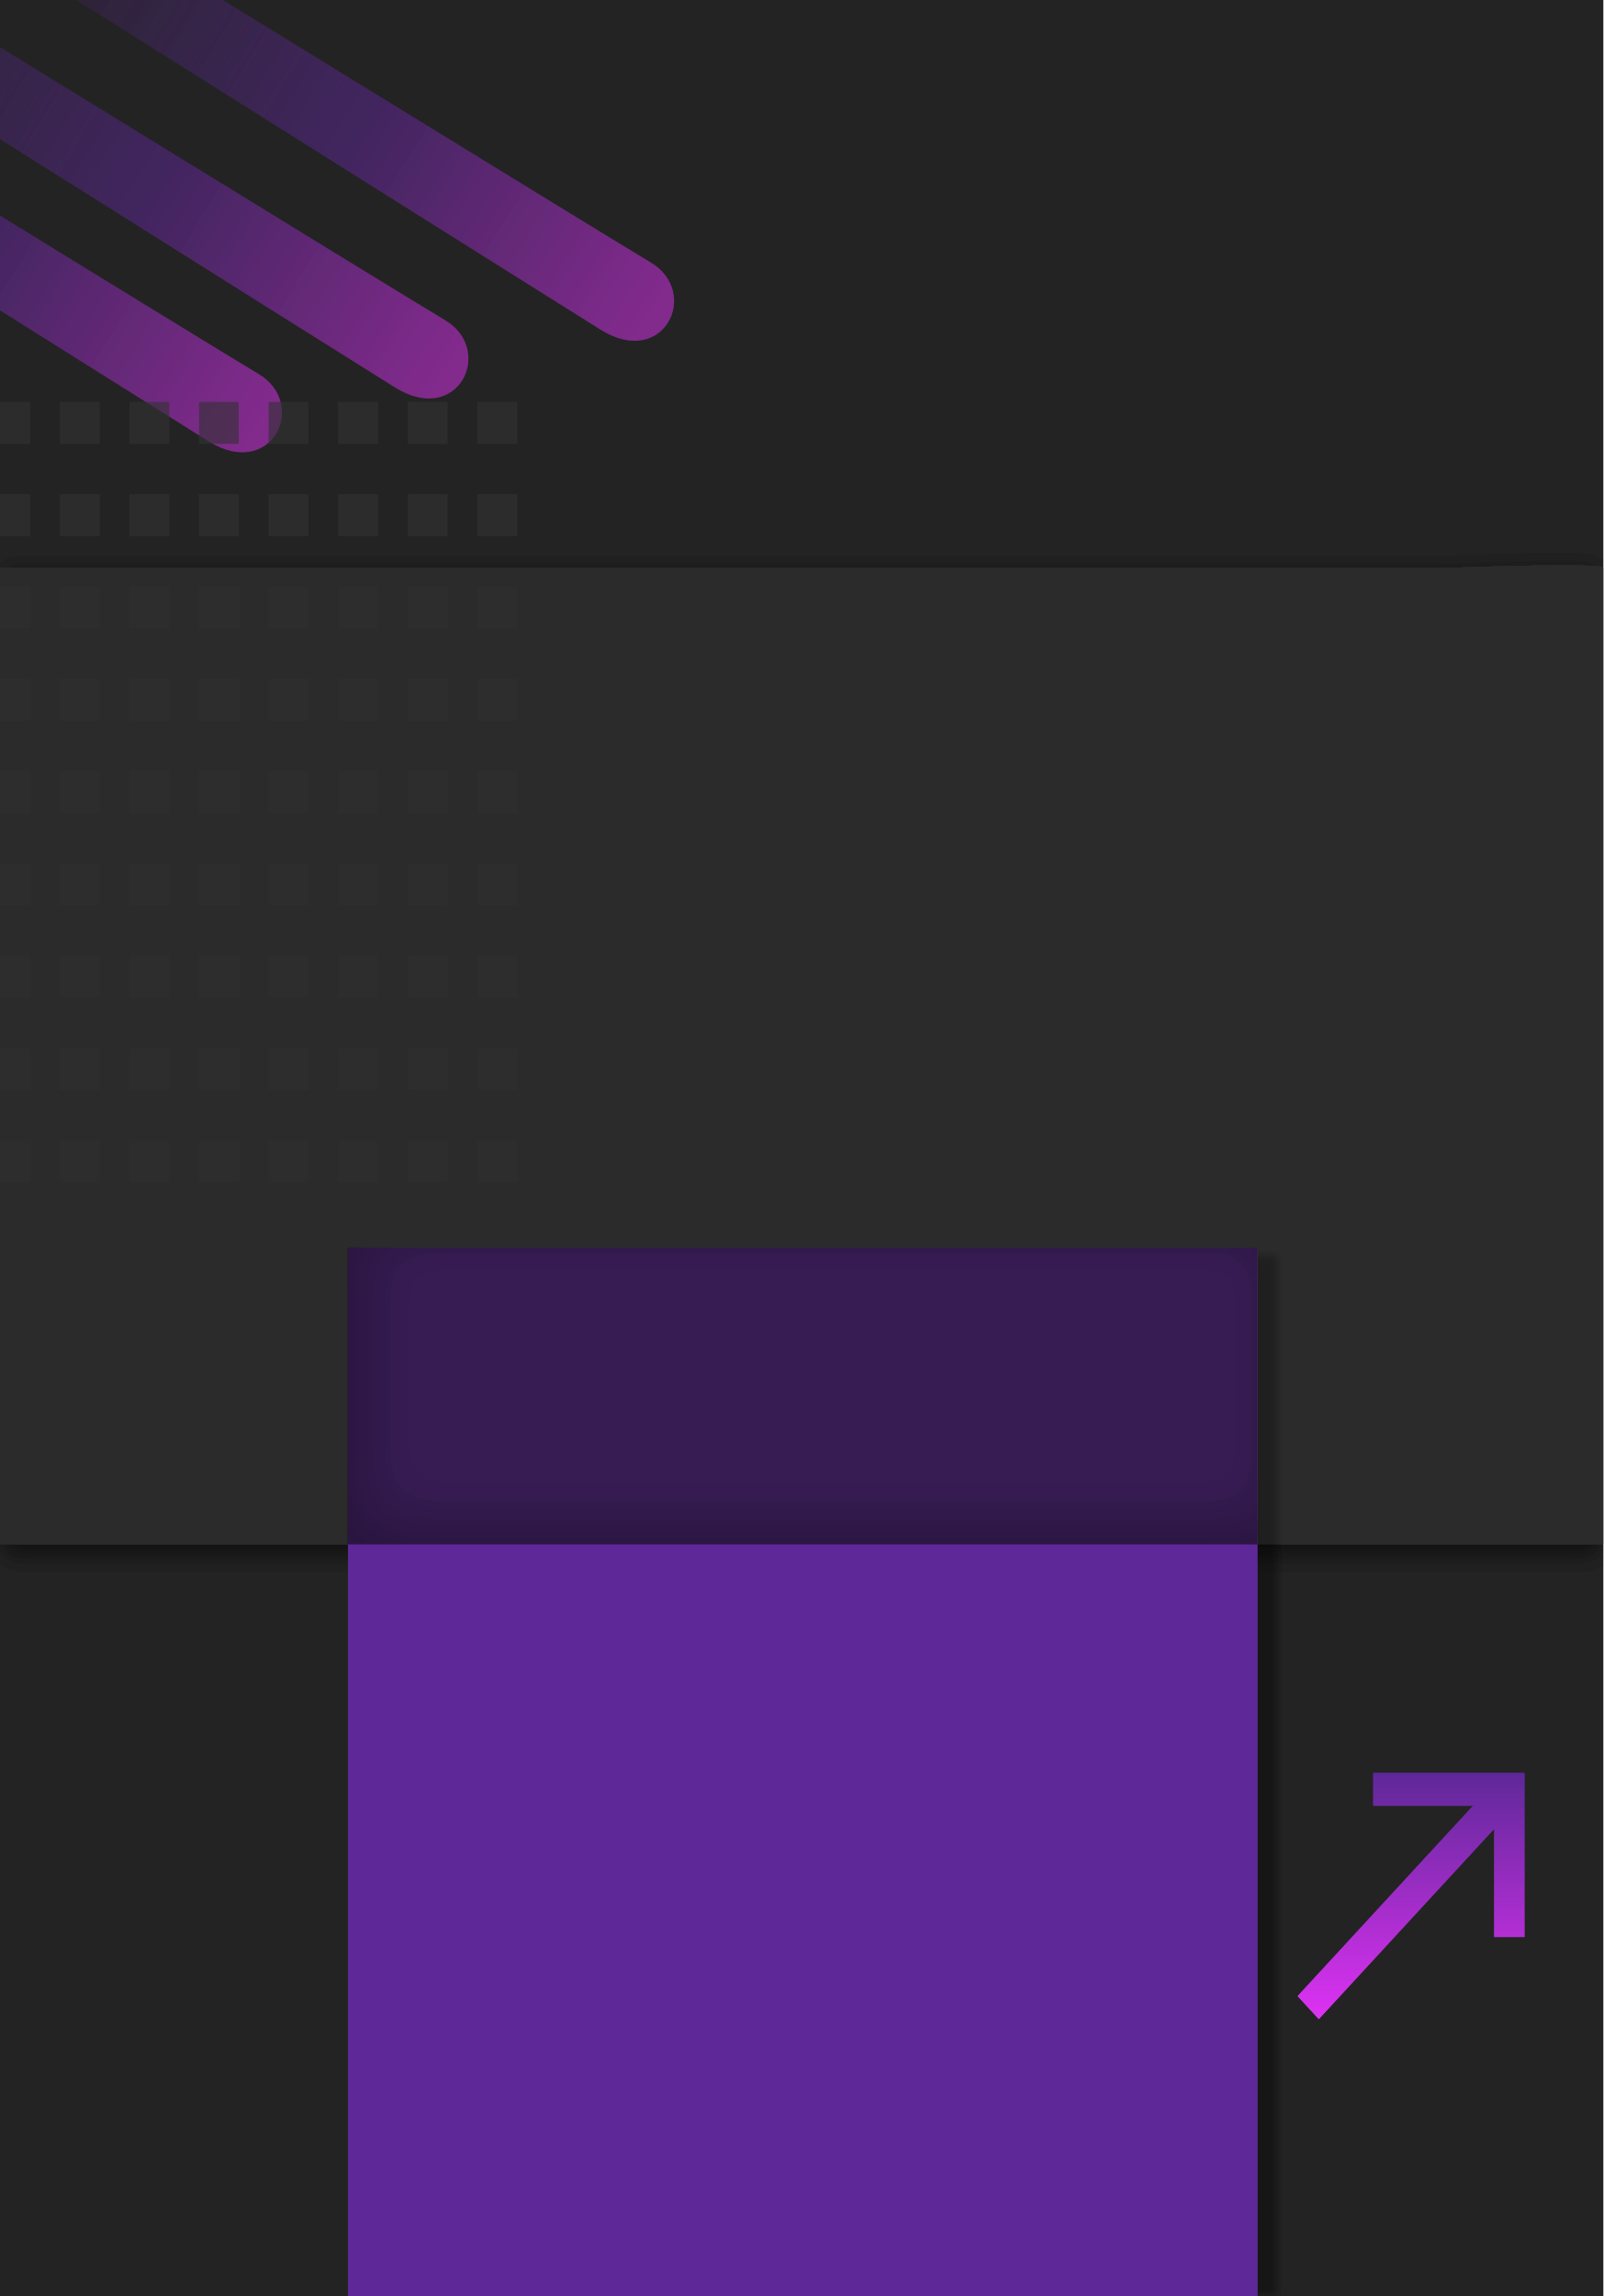
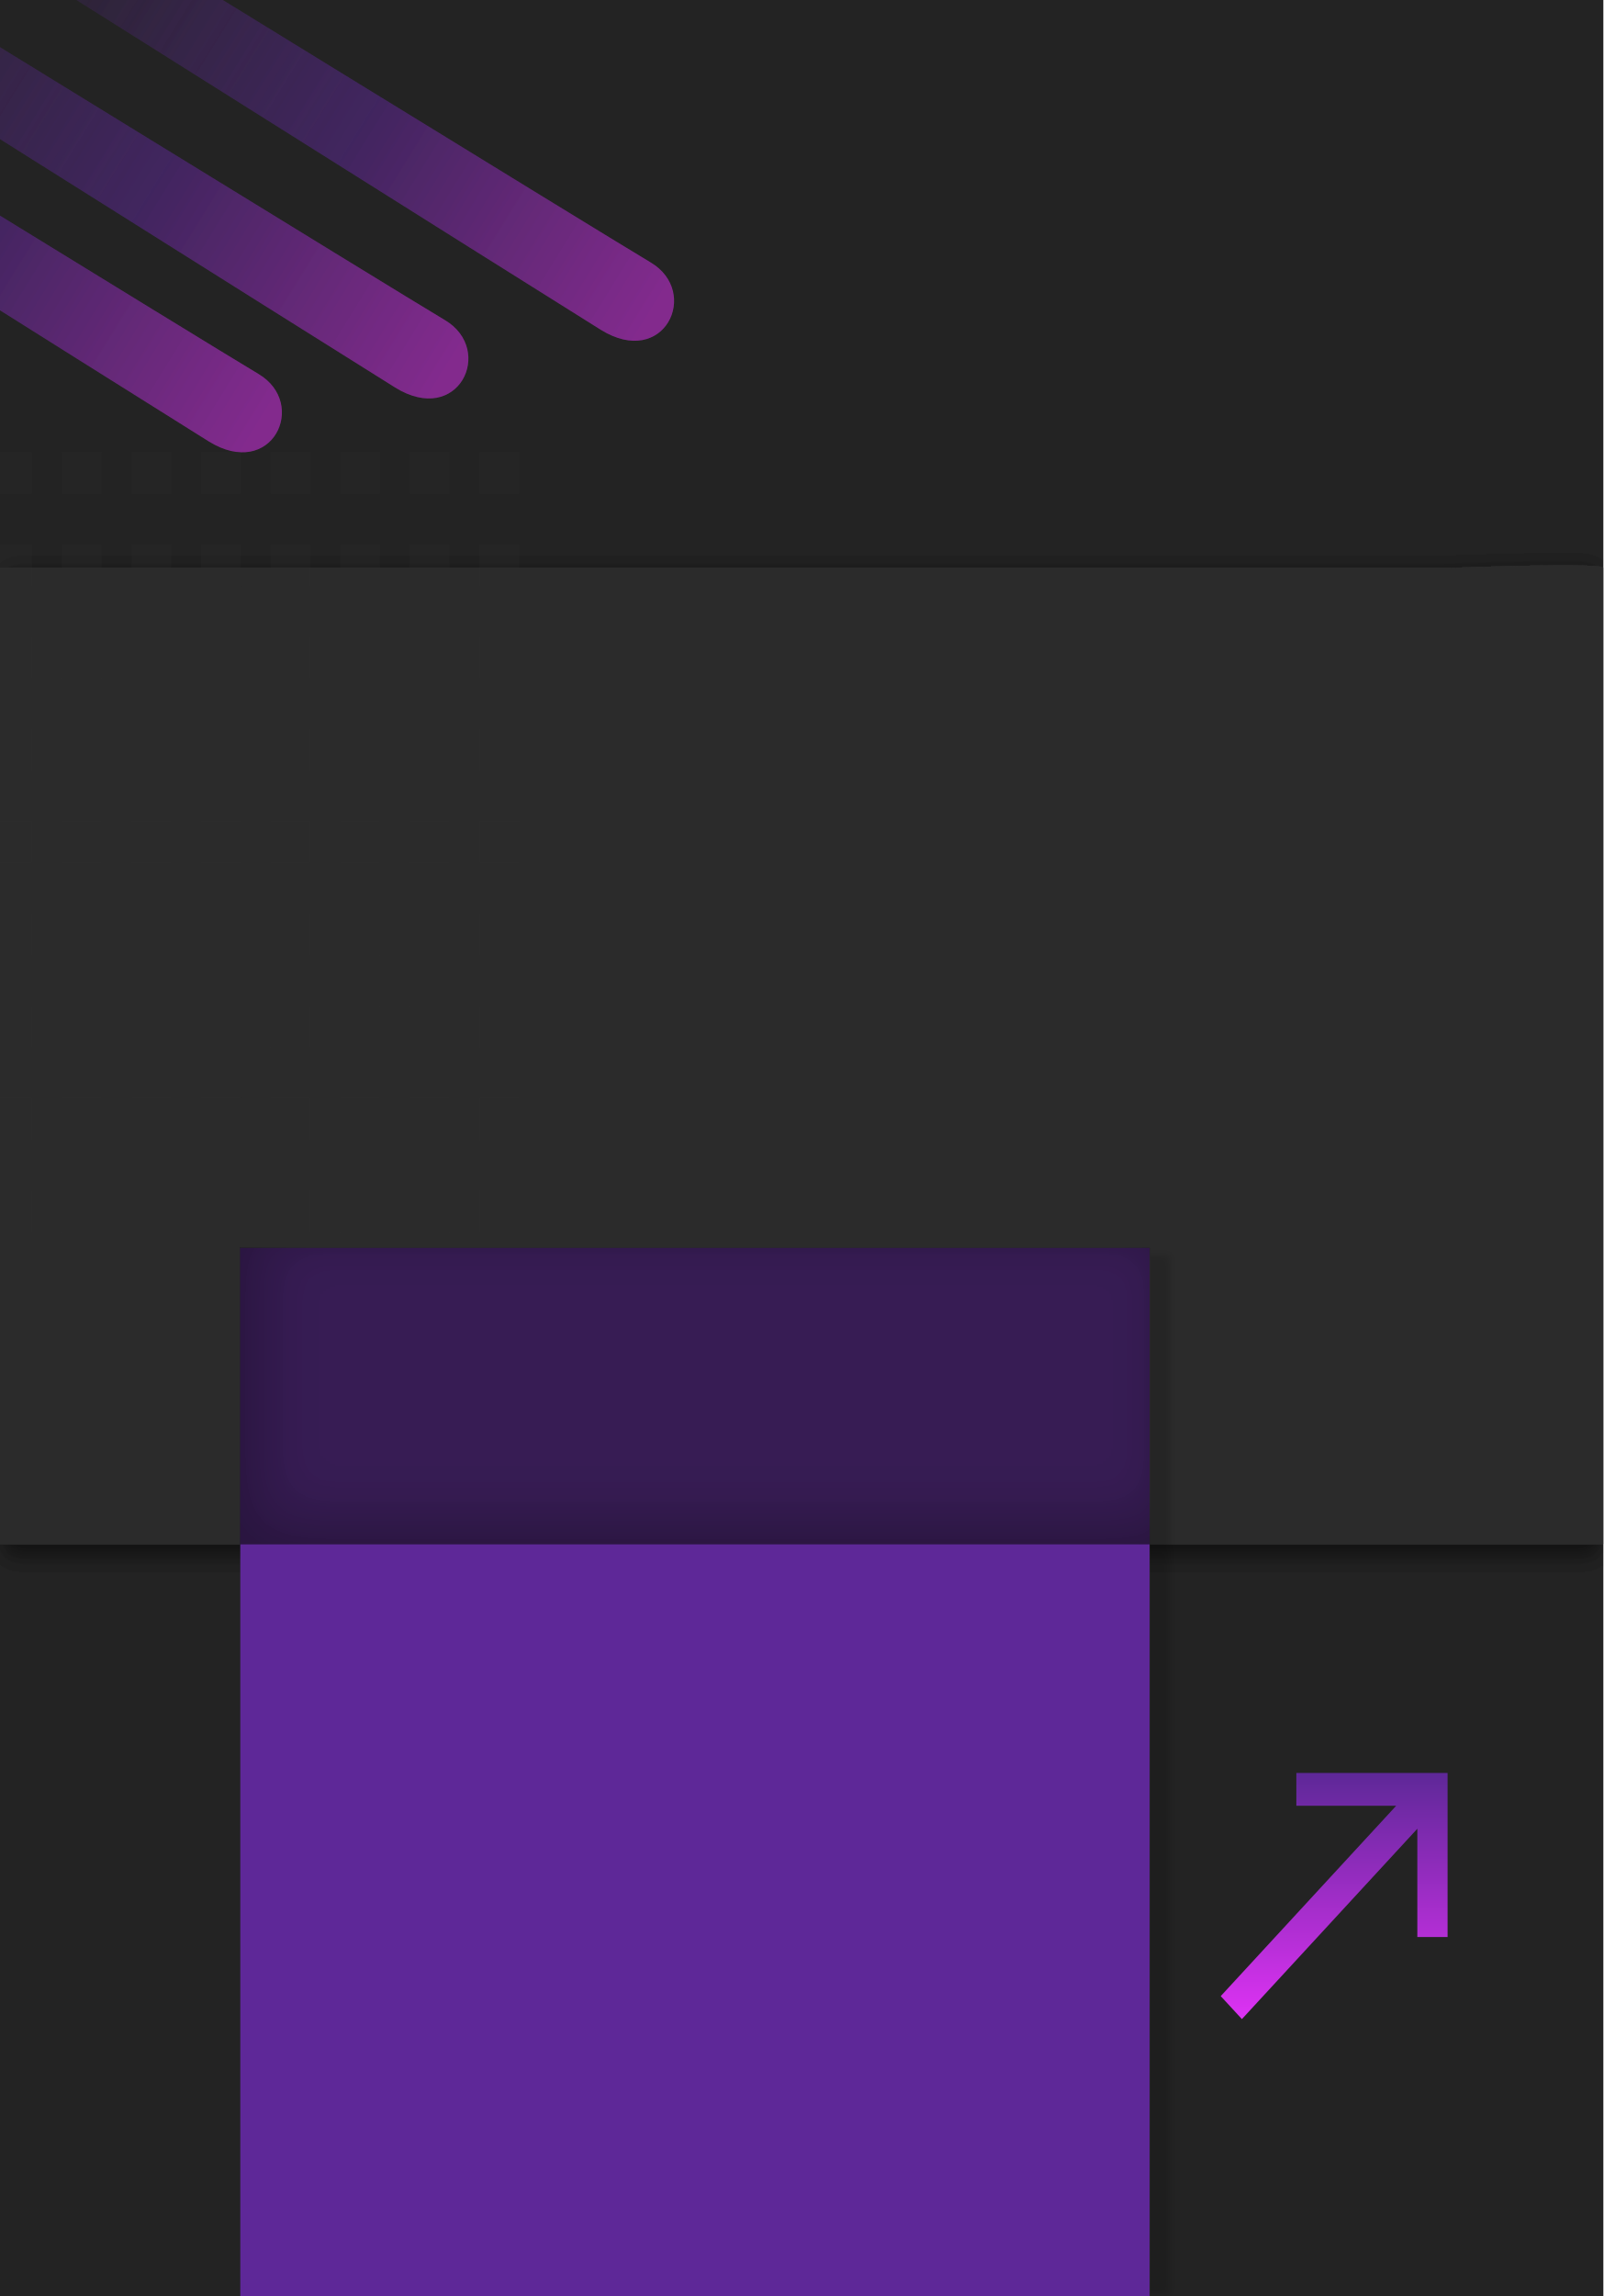
<svg xmlns="http://www.w3.org/2000/svg" width="834" height="1194" viewBox="0 0 834 1194" fill="none">
  <g clip-path="url(#clip0_60_826)">
    <rect width="834" height="1194" fill="#232323" />
    <g filter="url(#filter0_d_60_826)">
      <path d="M-2 295.333C297.151 295.333 475.875 295.333 754.865 295.333C754.865 295.333 834 292.334 834 295.332V525.182V803H-2V295.333Z" fill="#2B2B2B" />
    </g>
    <path d="M108.5 229.5C75.5 209 -239 11 -239 11H-164.5C-164.5 11 108.5 179 134.5 194.5C160.5 210 141.5 250 108.5 229.5Z" fill="url(#paint0_linear_60_826)" fill-opacity="0.3" />
    <path d="M205.5 201.5C172.5 181 -142 -17 -142 -17H-67.5C-67.5 -17 205.5 151 231.5 166.5C257.5 182 238.5 222 205.5 201.5Z" fill="url(#paint1_linear_60_826)" fill-opacity="0.3" />
    <path d="M312.5 171.5C279.5 151 -35 -47 -35 -47H39.5C39.5 -47 312.5 121 338.5 136.5C364.5 152 345.5 192 312.5 171.5Z" fill="url(#paint2_linear_60_826)" fill-opacity="0.3" />
+     <path d="M646.013 1050L635 1038.05L726.253 939.067H674.333V922H753V1007.33H737.267V951.013L646.013 1050Z" fill="url(#paint3_linear_60_826)" />
    <g filter="url(#filter1_d_60_826)">
-       <rect x="181" y="649" width="473" height="545" fill="#5E2898" />
-     </g>
-     <g filter="url(#filter2_i_60_826)">
-       <rect x="654" y="803" width="473" height="154" transform="rotate(180 654 803)" fill="#101010" fill-opacity="0.5" />
-     </g>
-     <path d="M686.013 1050L675 1038.05L766.253 939.067H714.333V922H793V1007.33H777.267V951.013L686.013 1050Z" fill="url(#paint3_linear_60_826)" />
-     <rect x="-5.03" y="209" width="20.681" height="21.823" fill="#303030" fill-opacity="0.5" />
-     <rect x="-5.03" y="257.011" width="20.681" height="21.823" fill="#303030" fill-opacity="0.5" />
-     <rect x="-5.03" y="305.021" width="20.681" height="21.823" fill="#303030" fill-opacity="0.5" />
-     <rect x="-5.03" y="353.032" width="20.681" height="21.823" fill="#303030" fill-opacity="0.5" />
-     <rect x="-5.03" y="401.043" width="20.681" height="21.823" fill="#303030" fill-opacity="0.5" />
-     <rect x="-5.03" y="449.054" width="20.681" height="21.823" fill="#303030" fill-opacity="0.5" />
-     <rect x="-5.03" y="497.064" width="20.681" height="21.823" fill="#303030" fill-opacity="0.5" />
-     <rect x="-5.03" y="545.075" width="20.681" height="21.823" fill="#303030" fill-opacity="0.5" />
-     <rect x="-5.03" y="593.086" width="20.681" height="21.823" fill="#303030" fill-opacity="0.5" />
-     <rect x="31.163" y="209" width="20.681" height="21.823" fill="#303030" fill-opacity="0.5" />
-     <rect x="31.163" y="257.011" width="20.681" height="21.823" fill="#303030" fill-opacity="0.5" />
-     <rect x="31.163" y="305.021" width="20.681" height="21.823" fill="#303030" fill-opacity="0.5" />
-     <rect x="31.163" y="353.032" width="20.681" height="21.823" fill="#303030" fill-opacity="0.5" />
-     <rect x="31.163" y="401.043" width="20.681" height="21.823" fill="#303030" fill-opacity="0.5" />
-     <rect x="31.163" y="449.054" width="20.681" height="21.823" fill="#303030" fill-opacity="0.5" />
-     <rect x="31.163" y="497.064" width="20.681" height="21.823" fill="#303030" fill-opacity="0.5" />
-     <rect x="31.163" y="545.075" width="20.681" height="21.823" fill="#303030" fill-opacity="0.5" />
-     <rect x="31.163" y="593.086" width="20.681" height="21.823" fill="#303030" fill-opacity="0.5" />
-     <rect x="67.356" y="209" width="20.681" height="21.823" fill="#303030" fill-opacity="0.5" />
-     <rect x="67.356" y="257.011" width="20.681" height="21.823" fill="#303030" fill-opacity="0.5" />
-     <rect x="67.356" y="305.021" width="20.681" height="21.823" fill="#303030" fill-opacity="0.5" />
-     <rect x="67.356" y="353.032" width="20.681" height="21.823" fill="#303030" fill-opacity="0.5" />
-     <rect x="67.356" y="401.043" width="20.681" height="21.823" fill="#303030" fill-opacity="0.5" />
-     <rect x="67.356" y="449.054" width="20.681" height="21.823" fill="#303030" fill-opacity="0.5" />
-     <rect x="67.356" y="497.064" width="20.681" height="21.823" fill="#303030" fill-opacity="0.5" />
-     <rect x="67.356" y="545.075" width="20.681" height="21.823" fill="#303030" fill-opacity="0.5" />
-     <rect x="67.356" y="593.086" width="20.681" height="21.823" fill="#303030" fill-opacity="0.5" />
-     <rect x="103.548" y="209" width="20.681" height="21.823" fill="#303030" fill-opacity="0.5" />
-     <rect x="103.548" y="257.011" width="20.681" height="21.823" fill="#303030" fill-opacity="0.5" />
-     <rect x="103.548" y="305.021" width="20.681" height="21.823" fill="#303030" fill-opacity="0.5" />
-     <rect x="103.548" y="353.032" width="20.681" height="21.823" fill="#303030" fill-opacity="0.5" />
-     <rect x="103.548" y="401.043" width="20.681" height="21.823" fill="#303030" fill-opacity="0.5" />
-     <rect x="103.548" y="449.054" width="20.681" height="21.823" fill="#303030" fill-opacity="0.5" />
-     <rect x="103.548" y="497.064" width="20.681" height="21.823" fill="#303030" fill-opacity="0.5" />
-     <rect x="103.548" y="545.075" width="20.681" height="21.823" fill="#303030" fill-opacity="0.5" />
-     <rect x="103.548" y="593.086" width="20.681" height="21.823" fill="#303030" fill-opacity="0.5" />
-     <rect x="139.741" y="209" width="20.681" height="21.823" fill="#303030" fill-opacity="0.5" />
-     <rect x="139.741" y="257.011" width="20.681" height="21.823" fill="#303030" fill-opacity="0.5" />
-     <rect x="139.741" y="305.021" width="20.681" height="21.823" fill="#303030" fill-opacity="0.5" />
-     <rect x="139.741" y="353.032" width="20.681" height="21.823" fill="#303030" fill-opacity="0.5" />
-     <rect x="139.741" y="401.043" width="20.681" height="21.823" fill="#303030" fill-opacity="0.5" />
-     <rect x="139.741" y="449.054" width="20.681" height="21.823" fill="#303030" fill-opacity="0.5" />
-     <rect x="139.741" y="497.064" width="20.681" height="21.823" fill="#303030" fill-opacity="0.5" />
-     <rect x="139.741" y="545.075" width="20.681" height="21.823" fill="#303030" fill-opacity="0.5" />
-     <rect x="139.741" y="593.086" width="20.681" height="21.823" fill="#303030" fill-opacity="0.5" />
-     <rect x="175.934" y="209" width="20.681" height="21.823" fill="#303030" fill-opacity="0.5" />
-     <rect x="175.934" y="257.011" width="20.681" height="21.823" fill="#303030" fill-opacity="0.5" />
-     <rect x="175.934" y="305.021" width="20.681" height="21.823" fill="#303030" fill-opacity="0.5" />
-     <rect x="175.934" y="353.032" width="20.681" height="21.823" fill="#303030" fill-opacity="0.5" />
-     <rect x="175.934" y="401.043" width="20.681" height="21.823" fill="#303030" fill-opacity="0.5" />
-     <rect x="175.934" y="449.054" width="20.681" height="21.823" fill="#303030" fill-opacity="0.5" />
-     <rect x="175.934" y="497.064" width="20.681" height="21.823" fill="#303030" fill-opacity="0.5" />
-     <rect x="175.934" y="545.075" width="20.681" height="21.823" fill="#303030" fill-opacity="0.5" />
-     <rect x="175.934" y="593.086" width="20.681" height="21.823" fill="#303030" fill-opacity="0.5" />
-     <rect x="212.126" y="209" width="20.681" height="21.823" fill="#303030" fill-opacity="0.5" />
-     <rect x="212.126" y="257.011" width="20.681" height="21.823" fill="#303030" fill-opacity="0.5" />
-     <rect x="212.126" y="305.021" width="20.681" height="21.823" fill="#303030" fill-opacity="0.5" />
-     <rect x="212.126" y="353.032" width="20.681" height="21.823" fill="#303030" fill-opacity="0.5" />
-     <rect x="212.126" y="401.043" width="20.681" height="21.823" fill="#303030" fill-opacity="0.5" />
-     <rect x="212.126" y="449.054" width="20.681" height="21.823" fill="#303030" fill-opacity="0.5" />
-     <rect x="212.126" y="497.064" width="20.681" height="21.823" fill="#303030" fill-opacity="0.5" />
-     <rect x="212.126" y="545.075" width="20.681" height="21.823" fill="#303030" fill-opacity="0.5" />
-     <rect x="212.126" y="593.086" width="20.681" height="21.823" fill="#303030" fill-opacity="0.5" />
-     <rect x="248.318" y="209" width="20.681" height="21.823" fill="#303030" fill-opacity="0.5" />
-     <rect x="248.318" y="257.011" width="20.681" height="21.823" fill="#303030" fill-opacity="0.5" />
-     <rect x="248.318" y="305.021" width="20.681" height="21.823" fill="#303030" fill-opacity="0.5" />
-     <rect x="248.318" y="353.032" width="20.681" height="21.823" fill="#303030" fill-opacity="0.5" />
-     <rect x="248.318" y="401.043" width="20.681" height="21.823" fill="#303030" fill-opacity="0.5" />
-     <rect x="248.318" y="449.054" width="20.681" height="21.823" fill="#303030" fill-opacity="0.5" />
-     <rect x="248.318" y="497.064" width="20.681" height="21.823" fill="#303030" fill-opacity="0.5" />
-     <rect x="248.318" y="545.075" width="20.681" height="21.823" fill="#303030" fill-opacity="0.5" />
-     <rect x="248.318" y="593.086" width="20.681" height="21.823" fill="#303030" fill-opacity="0.5" />
-     <g filter="url(#filter3_d_60_826)">
      <path d="M-2 295.333C297.151 295.333 475.875 295.333 754.865 295.333C754.865 295.333 834 292.334 834 295.332V525.182V803H-2V295.333Z" fill="#2B2B2B" />
    </g>
-     <g filter="url(#filter4_d_60_826)">
+     <g filter="url(#filter2_d_60_826)">
      <path d="M-2 295.333C297.151 295.333 475.875 295.333 754.865 295.333C754.865 295.333 834 292.334 834 295.332V525.182V803H-2V295.333Z" fill="#2B2B2B" />
    </g>
    <path d="M108.5 229.5C75.5 209 -239 11 -239 11H-164.5C-164.5 11 108.5 179 134.5 194.5C160.5 210 141.5 250 108.5 229.5Z" fill="url(#paint4_linear_60_826)" fill-opacity="0.3" />
    <path d="M205.5 201.5C172.5 181 -142 -17 -142 -17H-67.5C-67.5 -17 205.5 151 231.5 166.5C257.5 182 238.5 222 205.5 201.5Z" fill="url(#paint5_linear_60_826)" fill-opacity="0.3" />
    <path d="M312.5 171.5C279.5 151 -35 -47 -35 -47H39.5C39.5 -47 312.5 121 338.5 136.5C364.5 152 345.5 192 312.5 171.5Z" fill="url(#paint6_linear_60_826)" fill-opacity="0.3" />
-     <g filter="url(#filter5_d_60_826)">
-       <rect x="181" y="649" width="473" height="545" fill="#5E2898" />
+     <g filter="url(#filter3_d_60_826)">
+       <rect x="125" y="649" width="473" height="545" fill="#5E2898" />
    </g>
-     <g filter="url(#filter6_d_60_826)">
-       <rect x="181" y="649" width="473" height="545" fill="#5E2898" />
+     <g filter="url(#filter4_i_60_826)">
+       <rect x="598" y="803" width="473" height="154" transform="rotate(180 598 803)" fill="#101010" fill-opacity="0.5" />
    </g>
-     <g filter="url(#filter7_i_60_826)">
-       <rect x="654" y="803" width="473" height="154" transform="rotate(180 654 803)" fill="#101010" fill-opacity="0.5" />
-     </g>
-     <path d="M686.013 1050L675 1038.05L766.253 939.067H714.333V922H793V1007.33H777.267V951.013L686.013 1050Z" fill="url(#paint7_linear_60_826)" />
-     <rect x="-5.03" y="209" width="20.681" height="21.823" fill="#303030" fill-opacity="0.5" />
-     <rect x="-5.03" y="257.011" width="20.681" height="21.823" fill="#303030" fill-opacity="0.5" />
-     <rect x="-5.03" y="305.021" width="20.681" height="21.823" fill="#303030" fill-opacity="0.5" />
-     <rect x="-5.03" y="353.032" width="20.681" height="21.823" fill="#303030" fill-opacity="0.5" />
-     <rect x="-5.03" y="401.043" width="20.681" height="21.823" fill="#303030" fill-opacity="0.5" />
-     <rect x="-5.03" y="449.054" width="20.681" height="21.823" fill="#303030" fill-opacity="0.5" />
-     <rect x="-5.03" y="497.064" width="20.681" height="21.823" fill="#303030" fill-opacity="0.5" />
-     <rect x="-5.03" y="545.075" width="20.681" height="21.823" fill="#303030" fill-opacity="0.5" />
-     <rect x="-5.03" y="593.086" width="20.681" height="21.823" fill="#303030" fill-opacity="0.5" />
-     <rect x="31.163" y="209" width="20.681" height="21.823" fill="#303030" fill-opacity="0.5" />
-     <rect x="31.163" y="257.011" width="20.681" height="21.823" fill="#303030" fill-opacity="0.5" />
-     <rect x="31.163" y="305.021" width="20.681" height="21.823" fill="#303030" fill-opacity="0.5" />
-     <rect x="31.163" y="353.032" width="20.681" height="21.823" fill="#303030" fill-opacity="0.5" />
-     <rect x="31.163" y="401.043" width="20.681" height="21.823" fill="#303030" fill-opacity="0.5" />
-     <rect x="31.163" y="449.054" width="20.681" height="21.823" fill="#303030" fill-opacity="0.5" />
-     <rect x="31.163" y="497.064" width="20.681" height="21.823" fill="#303030" fill-opacity="0.5" />
-     <rect x="31.163" y="545.075" width="20.681" height="21.823" fill="#303030" fill-opacity="0.5" />
-     <rect x="31.163" y="593.086" width="20.681" height="21.823" fill="#303030" fill-opacity="0.5" />
-     <rect x="67.356" y="209" width="20.681" height="21.823" fill="#303030" fill-opacity="0.5" />
-     <rect x="67.356" y="257.011" width="20.681" height="21.823" fill="#303030" fill-opacity="0.5" />
-     <rect x="67.356" y="305.021" width="20.681" height="21.823" fill="#303030" fill-opacity="0.5" />
-     <rect x="67.356" y="353.032" width="20.681" height="21.823" fill="#303030" fill-opacity="0.5" />
-     <rect x="67.356" y="401.043" width="20.681" height="21.823" fill="#303030" fill-opacity="0.5" />
-     <rect x="67.356" y="449.054" width="20.681" height="21.823" fill="#303030" fill-opacity="0.5" />
-     <rect x="67.356" y="497.064" width="20.681" height="21.823" fill="#303030" fill-opacity="0.5" />
-     <rect x="67.356" y="545.075" width="20.681" height="21.823" fill="#303030" fill-opacity="0.5" />
-     <rect x="67.356" y="593.086" width="20.681" height="21.823" fill="#303030" fill-opacity="0.5" />
-     <rect x="103.548" y="209" width="20.681" height="21.823" fill="#303030" fill-opacity="0.5" />
-     <rect x="103.548" y="257.011" width="20.681" height="21.823" fill="#303030" fill-opacity="0.5" />
-     <rect x="103.548" y="305.021" width="20.681" height="21.823" fill="#303030" fill-opacity="0.5" />
-     <rect x="103.548" y="353.032" width="20.681" height="21.823" fill="#303030" fill-opacity="0.5" />
-     <rect x="103.548" y="401.043" width="20.681" height="21.823" fill="#303030" fill-opacity="0.5" />
-     <rect x="103.548" y="449.054" width="20.681" height="21.823" fill="#303030" fill-opacity="0.5" />
-     <rect x="103.548" y="497.064" width="20.681" height="21.823" fill="#303030" fill-opacity="0.5" />
-     <rect x="103.548" y="545.075" width="20.681" height="21.823" fill="#303030" fill-opacity="0.5" />
-     <rect x="103.548" y="593.086" width="20.681" height="21.823" fill="#303030" fill-opacity="0.5" />
-     <rect x="139.741" y="209" width="20.681" height="21.823" fill="#303030" fill-opacity="0.5" />
-     <rect x="139.741" y="257.011" width="20.681" height="21.823" fill="#303030" fill-opacity="0.5" />
-     <rect x="139.741" y="305.021" width="20.681" height="21.823" fill="#303030" fill-opacity="0.5" />
-     <rect x="139.741" y="353.032" width="20.681" height="21.823" fill="#303030" fill-opacity="0.5" />
-     <rect x="139.741" y="401.043" width="20.681" height="21.823" fill="#303030" fill-opacity="0.5" />
-     <rect x="139.741" y="449.054" width="20.681" height="21.823" fill="#303030" fill-opacity="0.5" />
-     <rect x="139.741" y="497.064" width="20.681" height="21.823" fill="#303030" fill-opacity="0.5" />
-     <rect x="139.741" y="545.075" width="20.681" height="21.823" fill="#303030" fill-opacity="0.5" />
-     <rect x="139.741" y="593.086" width="20.681" height="21.823" fill="#303030" fill-opacity="0.5" />
-     <rect x="175.934" y="209" width="20.681" height="21.823" fill="#303030" fill-opacity="0.5" />
-     <rect x="175.934" y="257.011" width="20.681" height="21.823" fill="#303030" fill-opacity="0.5" />
-     <rect x="175.934" y="305.021" width="20.681" height="21.823" fill="#303030" fill-opacity="0.5" />
-     <rect x="175.934" y="353.032" width="20.681" height="21.823" fill="#303030" fill-opacity="0.5" />
-     <rect x="175.934" y="401.043" width="20.681" height="21.823" fill="#303030" fill-opacity="0.5" />
-     <rect x="175.934" y="449.054" width="20.681" height="21.823" fill="#303030" fill-opacity="0.5" />
-     <rect x="175.934" y="497.064" width="20.681" height="21.823" fill="#303030" fill-opacity="0.5" />
-     <rect x="175.934" y="545.075" width="20.681" height="21.823" fill="#303030" fill-opacity="0.5" />
-     <rect x="175.934" y="593.086" width="20.681" height="21.823" fill="#303030" fill-opacity="0.5" />
-     <rect x="212.126" y="209" width="20.681" height="21.823" fill="#303030" fill-opacity="0.5" />
-     <rect x="212.126" y="257.011" width="20.681" height="21.823" fill="#303030" fill-opacity="0.5" />
-     <rect x="212.126" y="305.021" width="20.681" height="21.823" fill="#303030" fill-opacity="0.5" />
-     <rect x="212.126" y="353.032" width="20.681" height="21.823" fill="#303030" fill-opacity="0.5" />
-     <rect x="212.126" y="401.043" width="20.681" height="21.823" fill="#303030" fill-opacity="0.5" />
-     <rect x="212.126" y="449.054" width="20.681" height="21.823" fill="#303030" fill-opacity="0.5" />
-     <rect x="212.126" y="497.064" width="20.681" height="21.823" fill="#303030" fill-opacity="0.5" />
-     <rect x="212.126" y="545.075" width="20.681" height="21.823" fill="#303030" fill-opacity="0.5" />
-     <rect x="212.126" y="593.086" width="20.681" height="21.823" fill="#303030" fill-opacity="0.5" />
-     <rect x="248.318" y="209" width="20.681" height="21.823" fill="#303030" fill-opacity="0.5" />
-     <rect x="248.318" y="257.011" width="20.681" height="21.823" fill="#303030" fill-opacity="0.5" />
-     <rect x="248.318" y="305.021" width="20.681" height="21.823" fill="#303030" fill-opacity="0.5" />
-     <rect x="248.318" y="353.032" width="20.681" height="21.823" fill="#303030" fill-opacity="0.5" />
-     <rect x="248.318" y="401.043" width="20.681" height="21.823" fill="#303030" fill-opacity="0.5" />
-     <rect x="248.318" y="449.054" width="20.681" height="21.823" fill="#303030" fill-opacity="0.5" />
-     <rect x="248.318" y="497.064" width="20.681" height="21.823" fill="#303030" fill-opacity="0.5" />
-     <rect x="248.318" y="545.075" width="20.681" height="21.823" fill="#303030" fill-opacity="0.5" />
-     <rect x="248.318" y="593.086" width="20.681" height="21.823" fill="#303030" fill-opacity="0.5" />
+     <rect x="-4.03" y="235" width="20.681" height="21.823" fill="#303030" fill-opacity="0.2" />
+     <rect x="-4.03" y="283.011" width="20.681" height="21.823" fill="#303030" fill-opacity="0.2" />
+     <rect x="-4.03" y="331.021" width="20.681" height="21.823" fill="#303030" fill-opacity="0.2" />
+     <rect x="-4.03" y="379.032" width="20.681" height="21.823" fill="#303030" fill-opacity="0.2" />
+     <rect x="-4.03" y="427.043" width="20.681" height="21.823" fill="#303030" fill-opacity="0.2" />
+     <rect x="-4.03" y="475.054" width="20.681" height="21.823" fill="#303030" fill-opacity="0.2" />
+     <rect x="-4.03" y="523.064" width="20.681" height="21.823" fill="#303030" fill-opacity="0.2" />
+     <rect x="-4.03" y="571.075" width="20.681" height="21.823" fill="#303030" fill-opacity="0.2" />
+     <rect x="-4.03" y="619.086" width="20.681" height="21.823" fill="#303030" fill-opacity="0.2" />
+     <rect x="32.163" y="235" width="20.681" height="21.823" fill="#303030" fill-opacity="0.2" />
+     <rect x="32.163" y="283.011" width="20.681" height="21.823" fill="#303030" fill-opacity="0.2" />
+     <rect x="32.163" y="331.021" width="20.681" height="21.823" fill="#303030" fill-opacity="0.2" />
+     <rect x="32.163" y="379.032" width="20.681" height="21.823" fill="#303030" fill-opacity="0.2" />
+     <rect x="32.163" y="427.043" width="20.681" height="21.823" fill="#303030" fill-opacity="0.2" />
+     <rect x="32.163" y="475.054" width="20.681" height="21.823" fill="#303030" fill-opacity="0.2" />
+     <rect x="32.163" y="523.064" width="20.681" height="21.823" fill="#303030" fill-opacity="0.2" />
+     <rect x="32.163" y="571.075" width="20.681" height="21.823" fill="#303030" fill-opacity="0.2" />
+     <rect x="32.163" y="619.086" width="20.681" height="21.823" fill="#303030" fill-opacity="0.2" />
+     <rect x="68.356" y="235" width="20.681" height="21.823" fill="#303030" fill-opacity="0.2" />
+     <rect x="68.356" y="283.011" width="20.681" height="21.823" fill="#303030" fill-opacity="0.2" />
+     <rect x="68.356" y="331.021" width="20.681" height="21.823" fill="#303030" fill-opacity="0.2" />
+     <rect x="68.356" y="379.032" width="20.681" height="21.823" fill="#303030" fill-opacity="0.2" />
+     <rect x="68.356" y="427.043" width="20.681" height="21.823" fill="#303030" fill-opacity="0.2" />
+     <rect x="68.356" y="475.054" width="20.681" height="21.823" fill="#303030" fill-opacity="0.2" />
+     <rect x="68.356" y="523.064" width="20.681" height="21.823" fill="#303030" fill-opacity="0.2" />
+     <rect x="68.356" y="571.075" width="20.681" height="21.823" fill="#303030" fill-opacity="0.2" />
+     <rect x="68.356" y="619.086" width="20.681" height="21.823" fill="#303030" fill-opacity="0.2" />
+     <rect x="104.548" y="235" width="20.681" height="21.823" fill="#303030" fill-opacity="0.2" />
+     <rect x="104.548" y="283.011" width="20.681" height="21.823" fill="#303030" fill-opacity="0.2" />
+     <rect x="104.548" y="331.021" width="20.681" height="21.823" fill="#303030" fill-opacity="0.2" />
+     <rect x="104.548" y="379.032" width="20.681" height="21.823" fill="#303030" fill-opacity="0.2" />
+     <rect x="104.548" y="427.043" width="20.681" height="21.823" fill="#303030" fill-opacity="0.2" />
+     <rect x="104.548" y="475.054" width="20.681" height="21.823" fill="#303030" fill-opacity="0.2" />
+     <rect x="104.548" y="523.064" width="20.681" height="21.823" fill="#303030" fill-opacity="0.2" />
+     <rect x="104.548" y="571.075" width="20.681" height="21.823" fill="#303030" fill-opacity="0.2" />
+     <rect x="104.548" y="619.086" width="20.681" height="21.823" fill="#303030" fill-opacity="0.2" />
+     <rect x="140.741" y="235" width="20.681" height="21.823" fill="#303030" fill-opacity="0.2" />
+     <rect x="140.741" y="283.011" width="20.681" height="21.823" fill="#303030" fill-opacity="0.2" />
+     <rect x="140.741" y="331.021" width="20.681" height="21.823" fill="#303030" fill-opacity="0.2" />
+     <rect x="140.741" y="379.032" width="20.681" height="21.823" fill="#303030" fill-opacity="0.2" />
+     <rect x="140.741" y="427.043" width="20.681" height="21.823" fill="#303030" fill-opacity="0.2" />
+     <rect x="140.741" y="475.054" width="20.681" height="21.823" fill="#303030" fill-opacity="0.2" />
+     <rect x="140.741" y="523.064" width="20.681" height="21.823" fill="#303030" fill-opacity="0.2" />
+     <rect x="140.741" y="571.075" width="20.681" height="21.823" fill="#303030" fill-opacity="0.2" />
+     <rect x="140.741" y="619.086" width="20.681" height="21.823" fill="#303030" fill-opacity="0.2" />
+     <rect x="176.934" y="235" width="20.681" height="21.823" fill="#303030" fill-opacity="0.2" />
+     <rect x="176.934" y="283.011" width="20.681" height="21.823" fill="#303030" fill-opacity="0.2" />
+     <rect x="176.934" y="331.021" width="20.681" height="21.823" fill="#303030" fill-opacity="0.2" />
+     <rect x="176.934" y="379.032" width="20.681" height="21.823" fill="#303030" fill-opacity="0.2" />
+     <rect x="176.934" y="427.043" width="20.681" height="21.823" fill="#303030" fill-opacity="0.2" />
+     <rect x="176.934" y="475.054" width="20.681" height="21.823" fill="#303030" fill-opacity="0.2" />
+     <rect x="176.934" y="523.064" width="20.681" height="21.823" fill="#303030" fill-opacity="0.2" />
+     <rect x="176.934" y="571.075" width="20.681" height="21.823" fill="#303030" fill-opacity="0.2" />
+     <rect x="176.934" y="619.086" width="20.681" height="21.823" fill="#303030" fill-opacity="0.2" />
+     <rect x="213.126" y="235" width="20.681" height="21.823" fill="#303030" fill-opacity="0.2" />
+     <rect x="213.126" y="283.011" width="20.681" height="21.823" fill="#303030" fill-opacity="0.2" />
+     <rect x="213.126" y="331.021" width="20.681" height="21.823" fill="#303030" fill-opacity="0.2" />
+     <rect x="213.126" y="379.032" width="20.681" height="21.823" fill="#303030" fill-opacity="0.2" />
+     <rect x="213.126" y="427.043" width="20.681" height="21.823" fill="#303030" fill-opacity="0.2" />
+     <rect x="213.126" y="475.054" width="20.681" height="21.823" fill="#303030" fill-opacity="0.2" />
+     <rect x="213.126" y="523.064" width="20.681" height="21.823" fill="#303030" fill-opacity="0.2" />
+     <rect x="213.126" y="571.075" width="20.681" height="21.823" fill="#303030" fill-opacity="0.2" />
+     <rect x="213.126" y="619.086" width="20.681" height="21.823" fill="#303030" fill-opacity="0.2" />
+     <rect x="249.318" y="235" width="20.681" height="21.823" fill="#303030" fill-opacity="0.2" />
+     <rect x="249.318" y="283.011" width="20.681" height="21.823" fill="#303030" fill-opacity="0.2" />
+     <rect x="249.318" y="331.021" width="20.681" height="21.823" fill="#303030" fill-opacity="0.2" />
+     <rect x="249.318" y="379.032" width="20.681" height="21.823" fill="#303030" fill-opacity="0.2" />
+     <rect x="249.318" y="427.043" width="20.681" height="21.823" fill="#303030" fill-opacity="0.2" />
+     <rect x="249.318" y="475.054" width="20.681" height="21.823" fill="#303030" fill-opacity="0.2" />
+     <rect x="249.318" y="523.064" width="20.681" height="21.823" fill="#303030" fill-opacity="0.2" />
+     <rect x="249.318" y="571.075" width="20.681" height="21.823" fill="#303030" fill-opacity="0.2" />
+     <rect x="249.318" y="619.086" width="20.681" height="21.823" fill="#303030" fill-opacity="0.2" />
  </g>
  <defs>
    <filter id="filter0_d_60_826" x="-15" y="285" width="862" height="535" filterUnits="userSpaceOnUse" color-interpolation-filters="sRGB">
      <feFlood flood-opacity="0" result="BackgroundImageFix" />
      <feColorMatrix in="SourceAlpha" type="matrix" values="0 0 0 0 0 0 0 0 0 0 0 0 0 0 0 0 0 0 127 0" result="hardAlpha" />
      <feOffset dy="4" />
      <feGaussianBlur stdDeviation="6.5" />
      <feComposite in2="hardAlpha" operator="out" />
      <feColorMatrix type="matrix" values="0 0 0 0 0 0 0 0 0 0 0 0 0 0 0 0 0 0 0.25 0" />
      <feBlend mode="normal" in2="BackgroundImageFix" result="effect1_dropShadow_60_826" />
      <feBlend mode="normal" in="SourceGraphic" in2="effect1_dropShadow_60_826" result="shape" />
    </filter>
-     <filter id="filter1_d_60_826" x="181" y="649" width="487" height="553" filterUnits="userSpaceOnUse" color-interpolation-filters="sRGB">
+     <filter id="filter1_d_60_826" x="-15" y="285" width="862" height="535" filterUnits="userSpaceOnUse" color-interpolation-filters="sRGB">
+       <feFlood flood-opacity="0" result="BackgroundImageFix" />
+       <feColorMatrix in="SourceAlpha" type="matrix" values="0 0 0 0 0 0 0 0 0 0 0 0 0 0 0 0 0 0 127 0" result="hardAlpha" />
+       <feOffset dy="4" />
+       <feGaussianBlur stdDeviation="6.5" />
+       <feComposite in2="hardAlpha" operator="out" />
+       <feColorMatrix type="matrix" values="0 0 0 0 0 0 0 0 0 0 0 0 0 0 0 0 0 0 0.25 0" />
+       <feBlend mode="normal" in2="BackgroundImageFix" result="effect1_dropShadow_60_826" />
+       <feBlend mode="normal" in="SourceGraphic" in2="effect1_dropShadow_60_826" result="shape" />
+     </filter>
+     <filter id="filter2_d_60_826" x="-15" y="285" width="862" height="535" filterUnits="userSpaceOnUse" color-interpolation-filters="sRGB">
+       <feFlood flood-opacity="0" result="BackgroundImageFix" />
+       <feColorMatrix in="SourceAlpha" type="matrix" values="0 0 0 0 0 0 0 0 0 0 0 0 0 0 0 0 0 0 127 0" result="hardAlpha" />
+       <feOffset dy="4" />
+       <feGaussianBlur stdDeviation="6.5" />
+       <feComposite in2="hardAlpha" operator="out" />
+       <feColorMatrix type="matrix" values="0 0 0 0 0 0 0 0 0 0 0 0 0 0 0 0 0 0 0.25 0" />
+       <feBlend mode="normal" in2="BackgroundImageFix" result="effect1_dropShadow_60_826" />
+       <feBlend mode="normal" in="SourceGraphic" in2="effect1_dropShadow_60_826" result="shape" />
+     </filter>
+     <filter id="filter3_d_60_826" x="125" y="649" width="487" height="553" filterUnits="userSpaceOnUse" color-interpolation-filters="sRGB">
      <feFlood flood-opacity="0" result="BackgroundImageFix" />
      <feColorMatrix in="SourceAlpha" type="matrix" values="0 0 0 0 0 0 0 0 0 0 0 0 0 0 0 0 0 0 127 0" result="hardAlpha" />
      <feOffset dx="10" dy="4" />
      <feGaussianBlur stdDeviation="2" />
      <feComposite in2="hardAlpha" operator="out" />
      <feColorMatrix type="matrix" values="0 0 0 0 0 0 0 0 0 0 0 0 0 0 0 0 0 0 0.15 0" />
      <feBlend mode="normal" in2="BackgroundImageFix" result="effect1_dropShadow_60_826" />
      <feBlend mode="normal" in="SourceGraphic" in2="effect1_dropShadow_60_826" result="shape" />
    </filter>
-     <filter id="filter2_i_60_826" x="181" y="638" width="484" height="165" filterUnits="userSpaceOnUse" color-interpolation-filters="sRGB">
-       <feFlood flood-opacity="0" result="BackgroundImageFix" />
-       <feBlend mode="normal" in="SourceGraphic" in2="BackgroundImageFix" result="shape" />
-       <feColorMatrix in="SourceAlpha" type="matrix" values="0 0 0 0 0 0 0 0 0 0 0 0 0 0 0 0 0 0 127 0" result="hardAlpha" />
-       <feOffset dx="11" dy="-11" />
-       <feGaussianBlur stdDeviation="16" />
-       <feComposite in2="hardAlpha" operator="arithmetic" k2="-1" k3="1" />
-       <feColorMatrix type="matrix" values="0 0 0 0 0 0 0 0 0 0 0 0 0 0 0 0 0 0 0.25 0" />
-       <feBlend mode="normal" in2="shape" result="effect1_innerShadow_60_826" />
-     </filter>
-     <filter id="filter3_d_60_826" x="-15" y="285" width="862" height="535" filterUnits="userSpaceOnUse" color-interpolation-filters="sRGB">
-       <feFlood flood-opacity="0" result="BackgroundImageFix" />
-       <feColorMatrix in="SourceAlpha" type="matrix" values="0 0 0 0 0 0 0 0 0 0 0 0 0 0 0 0 0 0 127 0" result="hardAlpha" />
-       <feOffset dy="4" />
-       <feGaussianBlur stdDeviation="6.5" />
-       <feComposite in2="hardAlpha" operator="out" />
-       <feColorMatrix type="matrix" values="0 0 0 0 0 0 0 0 0 0 0 0 0 0 0 0 0 0 0.25 0" />
-       <feBlend mode="normal" in2="BackgroundImageFix" result="effect1_dropShadow_60_826" />
-       <feBlend mode="normal" in="SourceGraphic" in2="effect1_dropShadow_60_826" result="shape" />
-     </filter>
-     <filter id="filter4_d_60_826" x="-15" y="285" width="862" height="535" filterUnits="userSpaceOnUse" color-interpolation-filters="sRGB">
-       <feFlood flood-opacity="0" result="BackgroundImageFix" />
-       <feColorMatrix in="SourceAlpha" type="matrix" values="0 0 0 0 0 0 0 0 0 0 0 0 0 0 0 0 0 0 127 0" result="hardAlpha" />
-       <feOffset dy="4" />
-       <feGaussianBlur stdDeviation="6.5" />
-       <feComposite in2="hardAlpha" operator="out" />
-       <feColorMatrix type="matrix" values="0 0 0 0 0 0 0 0 0 0 0 0 0 0 0 0 0 0 0.25 0" />
-       <feBlend mode="normal" in2="BackgroundImageFix" result="effect1_dropShadow_60_826" />
-       <feBlend mode="normal" in="SourceGraphic" in2="effect1_dropShadow_60_826" result="shape" />
-     </filter>
-     <filter id="filter5_d_60_826" x="181" y="649" width="487" height="553" filterUnits="userSpaceOnUse" color-interpolation-filters="sRGB">
-       <feFlood flood-opacity="0" result="BackgroundImageFix" />
-       <feColorMatrix in="SourceAlpha" type="matrix" values="0 0 0 0 0 0 0 0 0 0 0 0 0 0 0 0 0 0 127 0" result="hardAlpha" />
-       <feOffset dx="10" dy="4" />
-       <feGaussianBlur stdDeviation="2" />
-       <feComposite in2="hardAlpha" operator="out" />
-       <feColorMatrix type="matrix" values="0 0 0 0 0 0 0 0 0 0 0 0 0 0 0 0 0 0 0.15 0" />
-       <feBlend mode="normal" in2="BackgroundImageFix" result="effect1_dropShadow_60_826" />
-       <feBlend mode="normal" in="SourceGraphic" in2="effect1_dropShadow_60_826" result="shape" />
-     </filter>
-     <filter id="filter6_d_60_826" x="181" y="649" width="487" height="553" filterUnits="userSpaceOnUse" color-interpolation-filters="sRGB">
-       <feFlood flood-opacity="0" result="BackgroundImageFix" />
-       <feColorMatrix in="SourceAlpha" type="matrix" values="0 0 0 0 0 0 0 0 0 0 0 0 0 0 0 0 0 0 127 0" result="hardAlpha" />
-       <feOffset dx="10" dy="4" />
-       <feGaussianBlur stdDeviation="2" />
-       <feComposite in2="hardAlpha" operator="out" />
-       <feColorMatrix type="matrix" values="0 0 0 0 0 0 0 0 0 0 0 0 0 0 0 0 0 0 0.15 0" />
-       <feBlend mode="normal" in2="BackgroundImageFix" result="effect1_dropShadow_60_826" />
-       <feBlend mode="normal" in="SourceGraphic" in2="effect1_dropShadow_60_826" result="shape" />
-     </filter>
-     <filter id="filter7_i_60_826" x="181" y="638" width="484" height="165" filterUnits="userSpaceOnUse" color-interpolation-filters="sRGB">
+     <filter id="filter4_i_60_826" x="125" y="638" width="484" height="165" filterUnits="userSpaceOnUse" color-interpolation-filters="sRGB">
      <feFlood flood-opacity="0" result="BackgroundImageFix" />
      <feBlend mode="normal" in="SourceGraphic" in2="BackgroundImageFix" result="shape" />
      <feColorMatrix in="SourceAlpha" type="matrix" values="0 0 0 0 0 0 0 0 0 0 0 0 0 0 0 0 0 0 127 0" result="hardAlpha" />
      <feOffset dx="11" dy="-11" />
      <feGaussianBlur stdDeviation="16" />
      <feComposite in2="hardAlpha" operator="arithmetic" k2="-1" k3="1" />
      <feColorMatrix type="matrix" values="0 0 0 0 0 0 0 0 0 0 0 0 0 0 0 0 0 0 0.25 0" />
      <feBlend mode="normal" in2="shape" result="effect1_innerShadow_60_826" />
    </filter>
    <linearGradient id="paint0_linear_60_826" x1="-261.5" y1="-22" x2="133" y2="222" gradientUnits="userSpaceOnUse">
      <stop stop-color="#D9D9D9" stop-opacity="0" />
      <stop offset="0.229" stop-color="#5E2898" stop-opacity="0.23" />
      <stop offset="0.615" stop-color="#5E2898" />
      <stop offset="1" stop-color="#DE32F4" />
    </linearGradient>
    <linearGradient id="paint1_linear_60_826" x1="-164.5" y1="-50" x2="230" y2="194" gradientUnits="userSpaceOnUse">
      <stop stop-color="#D9D9D9" stop-opacity="0" />
      <stop offset="0.229" stop-color="#5E2898" stop-opacity="0.23" />
      <stop offset="0.615" stop-color="#5E2898" />
      <stop offset="1" stop-color="#DE32F4" />
    </linearGradient>
    <linearGradient id="paint2_linear_60_826" x1="-57.5" y1="-80" x2="337" y2="164" gradientUnits="userSpaceOnUse">
      <stop stop-color="#D9D9D9" stop-opacity="0" />
      <stop offset="0.229" stop-color="#5E2898" stop-opacity="0.23" />
      <stop offset="0.615" stop-color="#5E2898" />
      <stop offset="1" stop-color="#DE32F4" />
    </linearGradient>
-     <linearGradient id="paint3_linear_60_826" x1="734" y1="922" x2="734" y2="1050" gradientUnits="userSpaceOnUse">
+     <linearGradient id="paint3_linear_60_826" x1="694" y1="922" x2="694" y2="1050" gradientUnits="userSpaceOnUse">
      <stop stop-color="#5E2898" />
      <stop offset="1" stop-color="#DE32F4" />
    </linearGradient>
    <linearGradient id="paint4_linear_60_826" x1="-261.5" y1="-22" x2="133" y2="222" gradientUnits="userSpaceOnUse">
      <stop stop-color="#D9D9D9" stop-opacity="0" />
      <stop offset="0.229" stop-color="#5E2898" stop-opacity="0.23" />
      <stop offset="0.615" stop-color="#5E2898" />
      <stop offset="1" stop-color="#DE32F4" />
    </linearGradient>
    <linearGradient id="paint5_linear_60_826" x1="-164.5" y1="-50" x2="230" y2="194" gradientUnits="userSpaceOnUse">
      <stop stop-color="#D9D9D9" stop-opacity="0" />
      <stop offset="0.229" stop-color="#5E2898" stop-opacity="0.23" />
      <stop offset="0.615" stop-color="#5E2898" />
      <stop offset="1" stop-color="#DE32F4" />
    </linearGradient>
    <linearGradient id="paint6_linear_60_826" x1="-57.5" y1="-80" x2="337" y2="164" gradientUnits="userSpaceOnUse">
      <stop stop-color="#D9D9D9" stop-opacity="0" />
      <stop offset="0.229" stop-color="#5E2898" stop-opacity="0.23" />
      <stop offset="0.615" stop-color="#5E2898" />
      <stop offset="1" stop-color="#DE32F4" />
    </linearGradient>
-     <linearGradient id="paint7_linear_60_826" x1="734" y1="922" x2="734" y2="1050" gradientUnits="userSpaceOnUse">
-       <stop stop-color="#5E2898" />
-       <stop offset="1" stop-color="#DE32F4" />
-     </linearGradient>
    <clipPath id="clip0_60_826">
      <rect width="834" height="1194" fill="white" />
    </clipPath>
  </defs>
</svg>
